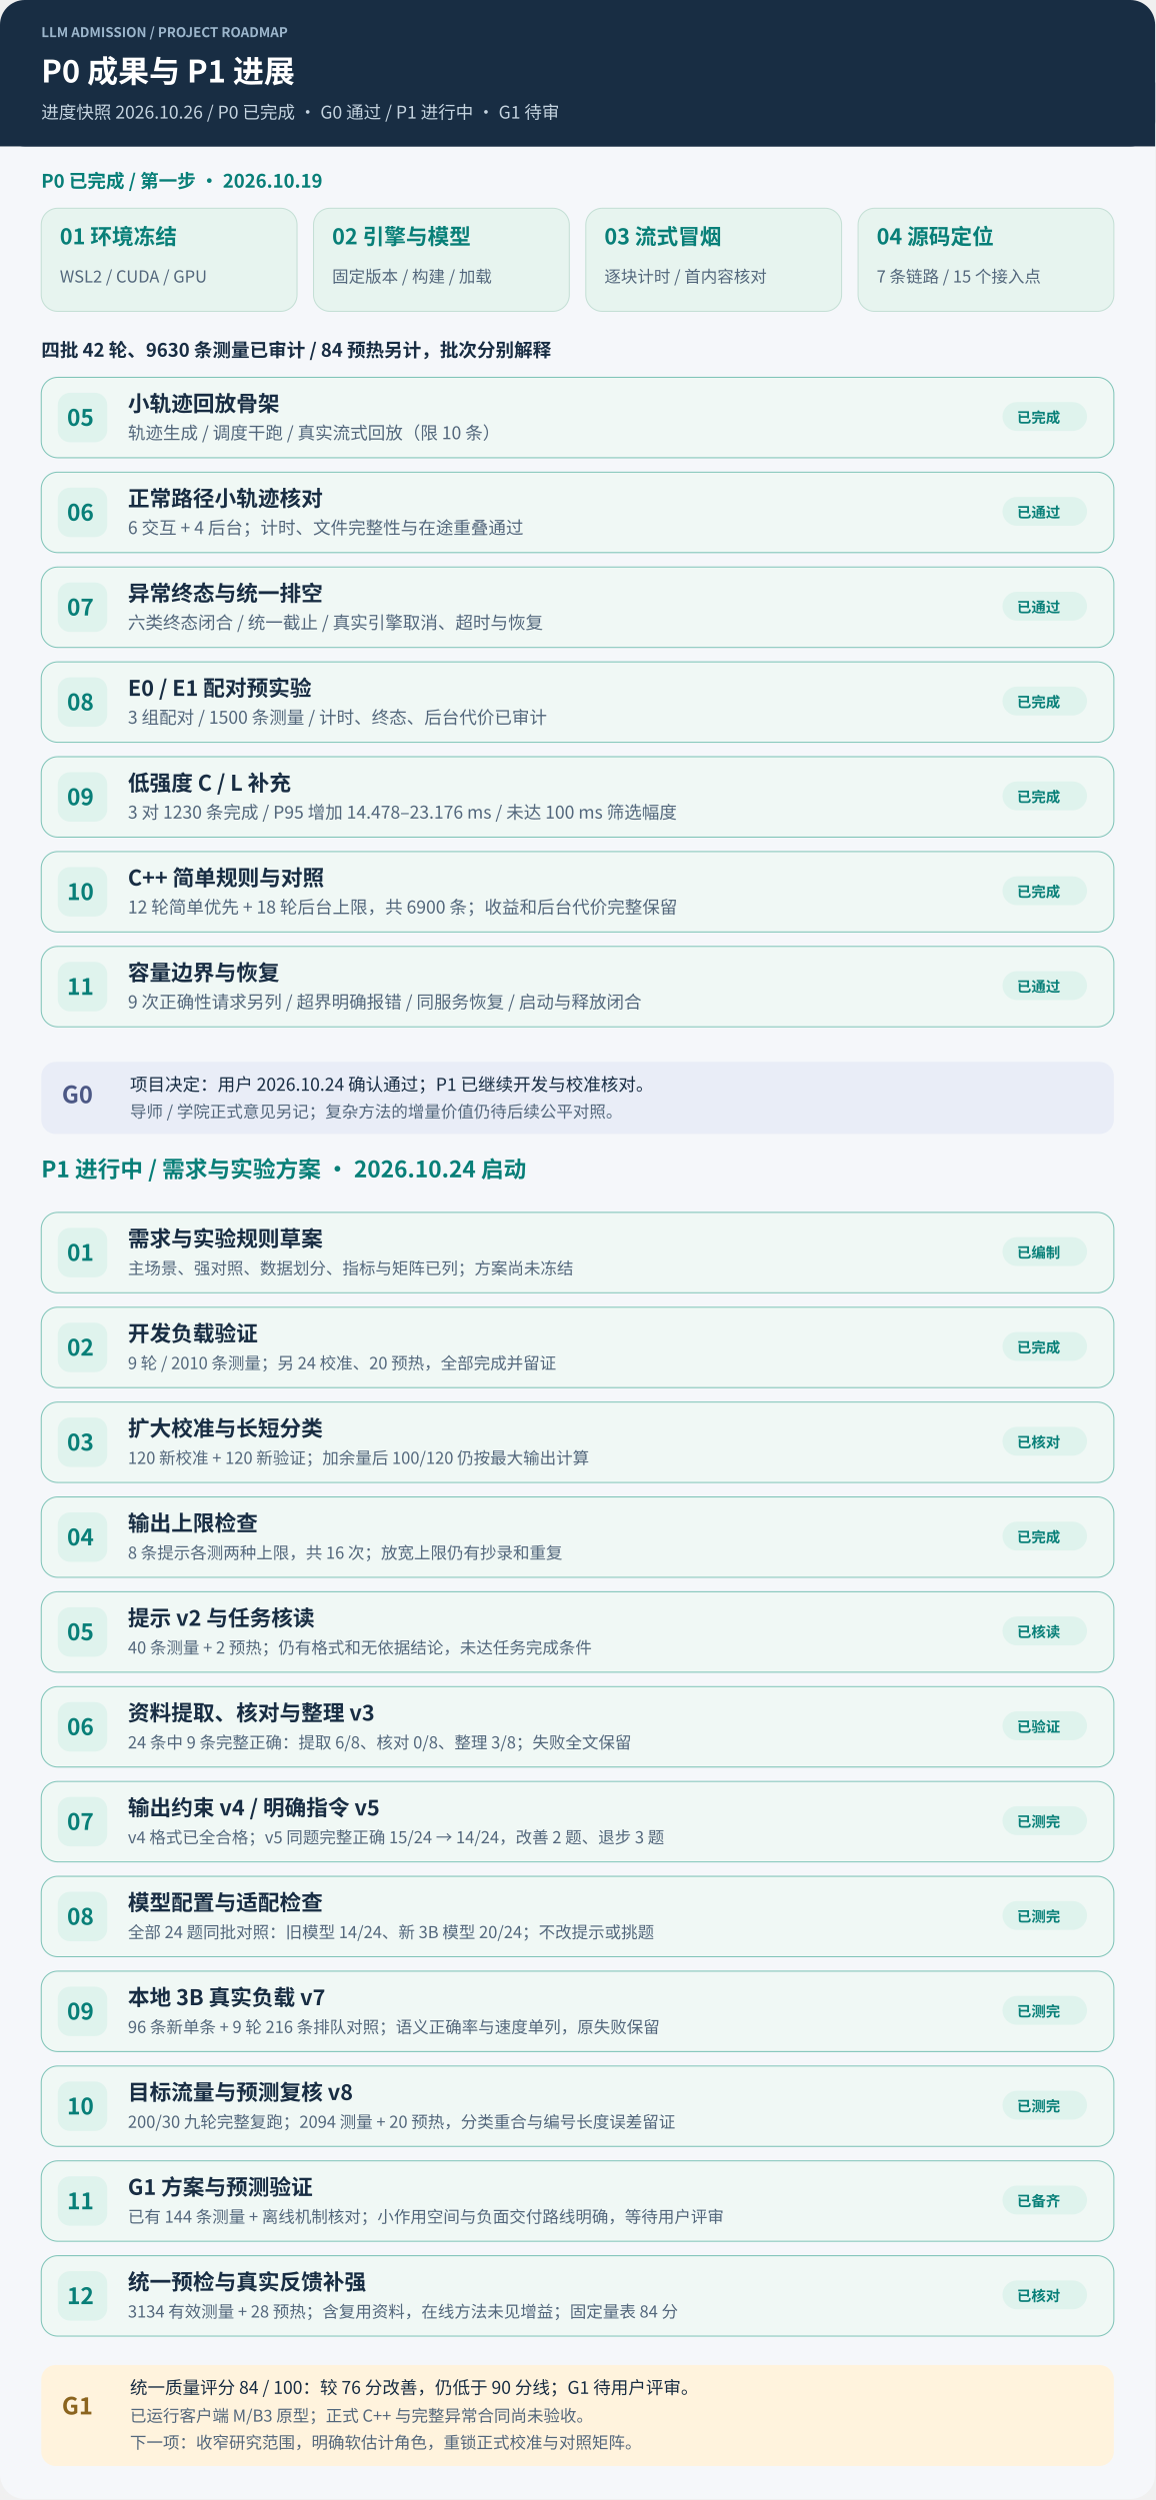
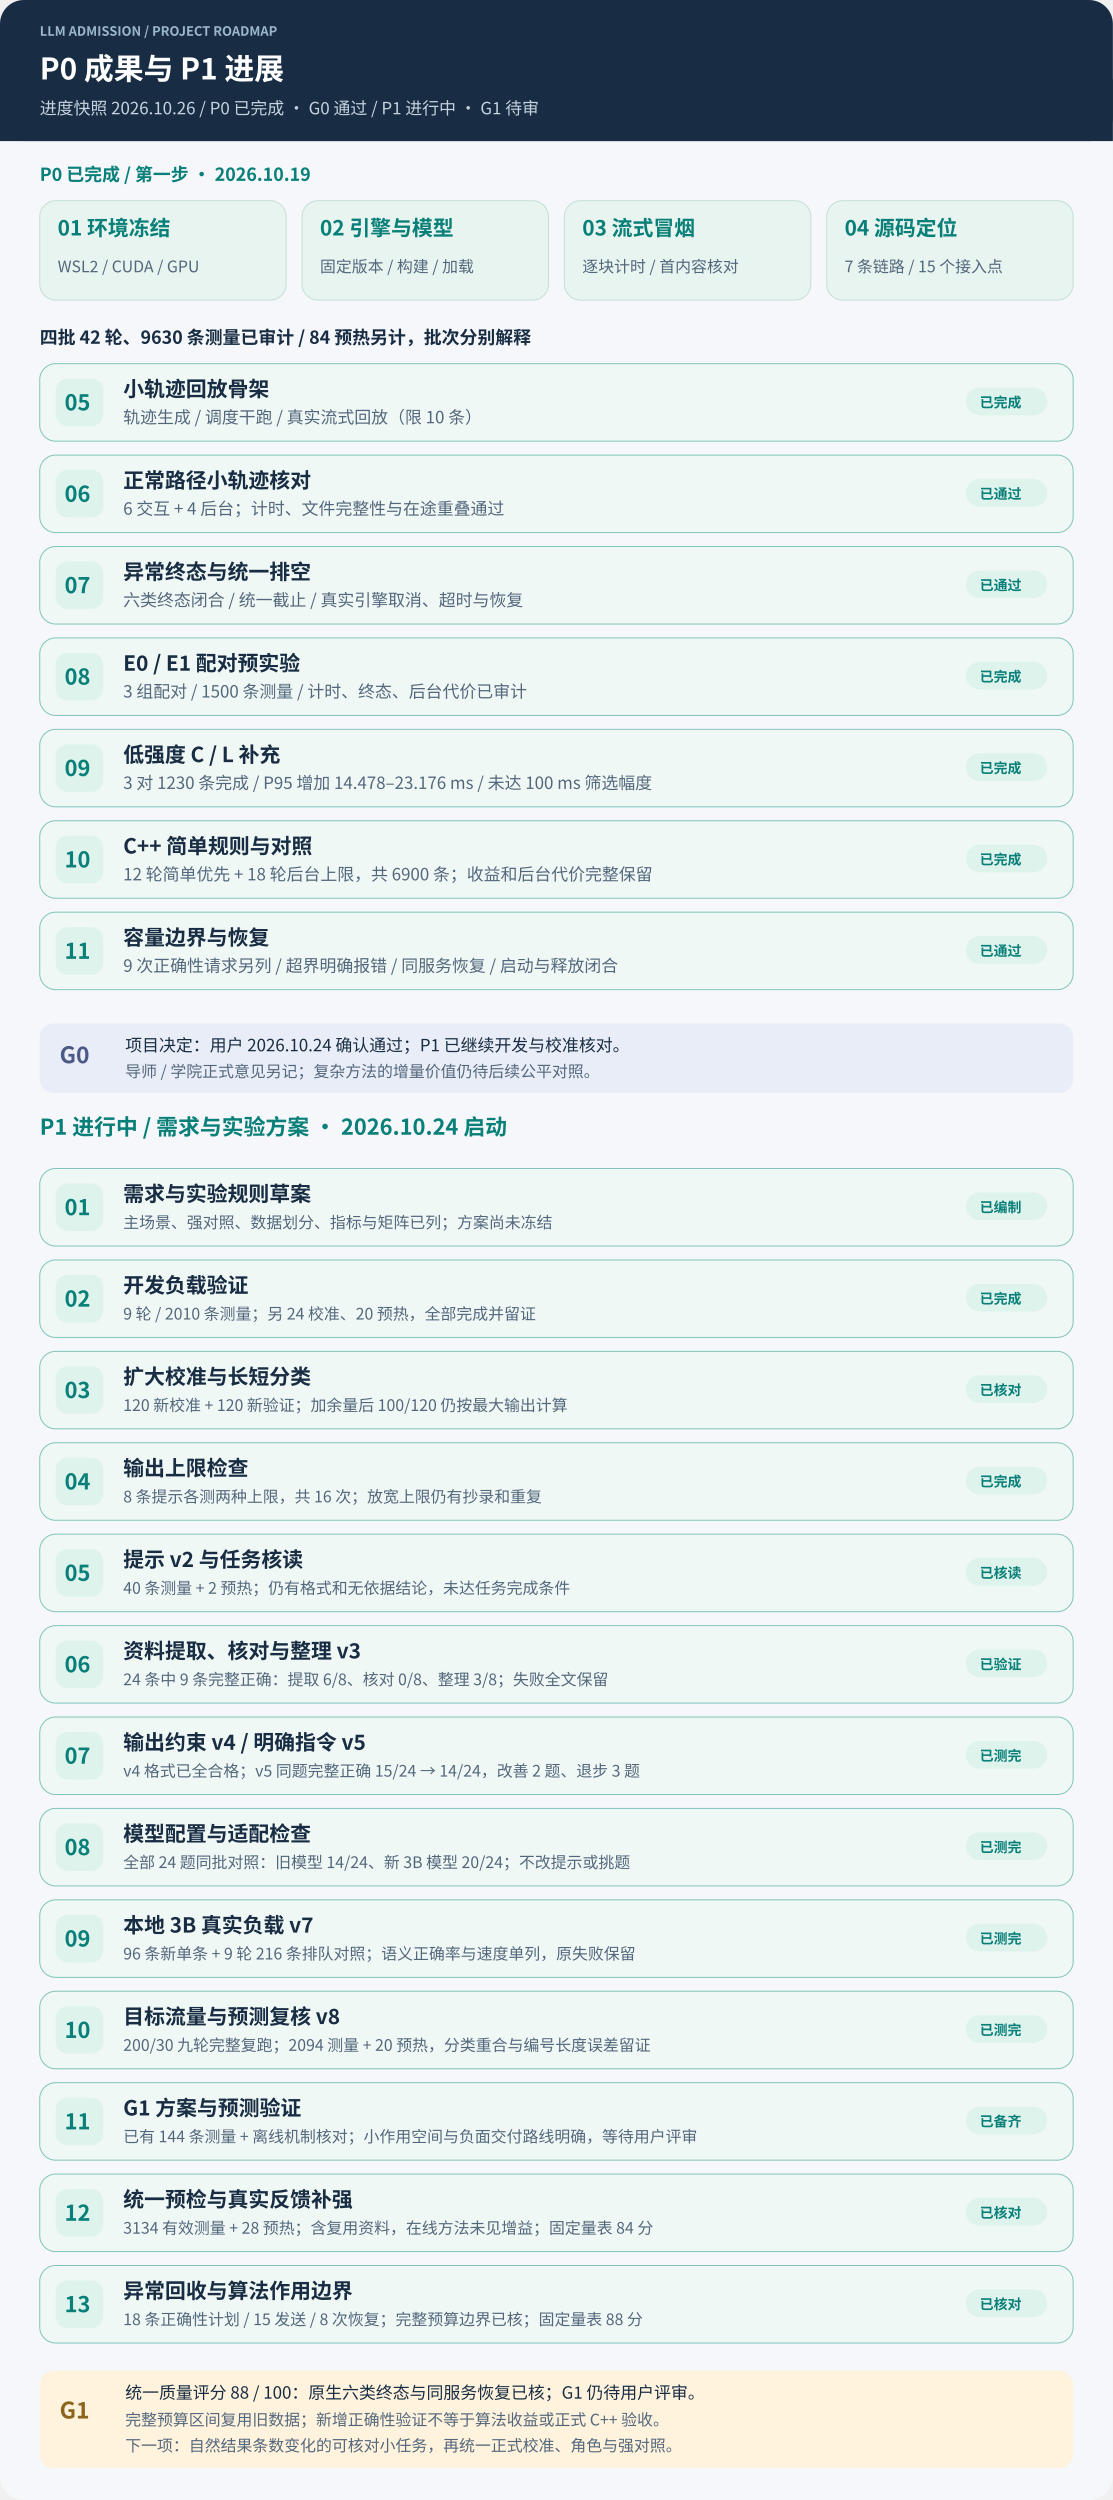
- <svg xmlns="http://www.w3.org/2000/svg" width="1120" height="2424" viewBox="0 0 1120 2424" role="img" aria-labelledby="title desc">
+ <svg xmlns="http://www.w3.org/2000/svg" width="1120" height="2516" viewBox="0 0 1120 2516" role="img" aria-labelledby="title desc">
  <g font-family="Segoe UI, PingFang SC, Microsoft YaHei, Noto Sans CJK SC, sans-serif">
-     <rect x="0" y="0" width="1120" height="2424" rx="24" fill="#f5f7fa" stroke="none" />
+     <rect x="0" y="0" width="1120" height="2516" rx="24" fill="#f5f7fa" stroke="none" />
    <rect x="0" y="0" width="1120" height="142" rx="24" fill="#182d43" stroke="none" />
    <rect x="0" y="80" width="1120" height="62" rx="0" fill="#182d43" stroke="none" />
    <text x="40" y="36" font-size="13" fill="#9cb6cc" font-weight="600">LLM ADMISSION / PROJECT ROADMAP</text>
    <text x="40" y="80" font-size="30" fill="#ffffff" font-weight="700">P0 成果与 P1 进展</text>
    <text x="40" y="115" font-size="17" fill="#c4d3df" font-weight="400">进度快照 2026.10.26  /  P0 已完成 · G0 通过  /  P1 进行中 · G1 待审</text>
    <text x="40" y="182" font-size="18" fill="#087f78" font-weight="600">P0 已完成  /  第一步 · 2026.10.19</text>
    <rect x="40" y="202" width="248" height="100" rx="16" fill="#e7f4ef" stroke="#c4dfd5" />
    <text x="58" y="237" font-size="21" fill="#087f78" font-weight="600">01  环境冻结</text>
    <text x="58" y="274" font-size="16" fill="#53677c" font-weight="400">WSL2 / CUDA / GPU</text>
    <rect x="304" y="202" width="248" height="100" rx="16" fill="#e7f4ef" stroke="#c4dfd5" />
    <text x="322" y="237" font-size="21" fill="#087f78" font-weight="600">02  引擎与模型</text>
    <text x="322" y="274" font-size="16" fill="#53677c" font-weight="400">固定版本 / 构建 / 加载</text>
    <rect x="568" y="202" width="248" height="100" rx="16" fill="#e7f4ef" stroke="#c4dfd5" />
    <text x="586" y="237" font-size="21" fill="#087f78" font-weight="600">03  流式冒烟</text>
    <text x="586" y="274" font-size="16" fill="#53677c" font-weight="400">逐块计时 / 首内容核对</text>
    <rect x="832" y="202" width="248" height="100" rx="16" fill="#e7f4ef" stroke="#c4dfd5" />
    <text x="850" y="237" font-size="21" fill="#087f78" font-weight="600">04  源码定位</text>
    <text x="850" y="274" font-size="16" fill="#53677c" font-weight="400">7 条链路 / 15 个接入点</text>
    <text x="40" y="346" font-size="18" fill="#182d43" font-weight="600">四批 42 轮、9630 条测量已审计  /  84 预热另计，批次分别解释</text>
    <rect x="40" y="366" width="1040" height="78" rx="16" fill="#f0f8f5" stroke="#80c4b8" />
    <rect x="56" y="381" width="48" height="48" rx="12" fill="#dff3ed" stroke="none" />
    <text x="65" y="413" font-size="22" fill="#087f78" font-weight="700">05</text>
    <text x="124" y="399" font-size="21" fill="#182d43" font-weight="600">小轨迹回放骨架</text>
    <text x="124" y="426" font-size="17" fill="#53677c" font-weight="400">轨迹生成 / 调度干跑 / 真实流式回放（限 10 条）</text>
    <rect x="972" y="390" width="82" height="28" rx="14" fill="#dff3ed" stroke="none" />
    <text x="986" y="410" font-size="14" fill="#087f78" font-weight="600">已完成</text>
    <rect x="40" y="458" width="1040" height="78" rx="16" fill="#f0f8f5" stroke="#80c4b8" />
    <rect x="56" y="473" width="48" height="48" rx="12" fill="#dff3ed" stroke="none" />
    <text x="65" y="505" font-size="22" fill="#087f78" font-weight="700">06</text>
    <text x="124" y="491" font-size="21" fill="#182d43" font-weight="600">正常路径小轨迹核对</text>
    <text x="124" y="518" font-size="17" fill="#53677c" font-weight="400">6 交互 + 4 后台；计时、文件完整性与在途重叠通过</text>
    <rect x="972" y="482" width="82" height="28" rx="14" fill="#dff3ed" stroke="none" />
    <text x="986" y="502" font-size="14" fill="#087f78" font-weight="600">已通过</text>
    <rect x="40" y="550" width="1040" height="78" rx="16" fill="#f0f8f5" stroke="#80c4b8" />
    <rect x="56" y="565" width="48" height="48" rx="12" fill="#dff3ed" stroke="none" />
    <text x="65" y="597" font-size="22" fill="#087f78" font-weight="700">07</text>
    <text x="124" y="583" font-size="21" fill="#182d43" font-weight="600">异常终态与统一排空</text>
    <text x="124" y="610" font-size="17" fill="#53677c" font-weight="400">六类终态闭合 / 统一截止 / 真实引擎取消、超时与恢复</text>
    <rect x="972" y="574" width="82" height="28" rx="14" fill="#dff3ed" stroke="none" />
    <text x="986" y="594" font-size="14" fill="#087f78" font-weight="600">已通过</text>
    <rect x="40" y="642" width="1040" height="78" rx="16" fill="#f0f8f5" stroke="#80c4b8" />
    <rect x="56" y="657" width="48" height="48" rx="12" fill="#dff3ed" stroke="none" />
    <text x="65" y="689" font-size="22" fill="#087f78" font-weight="700">08</text>
    <text x="124" y="675" font-size="21" fill="#182d43" font-weight="600">E0 / E1 配对预实验</text>
    <text x="124" y="702" font-size="17" fill="#53677c" font-weight="400">3 组配对 / 1500 条测量 / 计时、终态、后台代价已审计</text>
    <rect x="972" y="666" width="82" height="28" rx="14" fill="#dff3ed" stroke="none" />
    <text x="986" y="686" font-size="14" fill="#087f78" font-weight="600">已完成</text>
    <rect x="40" y="734" width="1040" height="78" rx="16" fill="#f0f8f5" stroke="#80c4b8" />
    <rect x="56" y="749" width="48" height="48" rx="12" fill="#dff3ed" stroke="none" />
    <text x="65" y="781" font-size="22" fill="#087f78" font-weight="700">09</text>
    <text x="124" y="767" font-size="21" fill="#182d43" font-weight="600">低强度 C / L 补充</text>
    <text x="124" y="794" font-size="17" fill="#53677c" font-weight="400">3 对 1230 条完成 / P95 增加 14.478–23.176 ms / 未达 100 ms 筛选幅度</text>
    <rect x="972" y="758" width="82" height="28" rx="14" fill="#dff3ed" stroke="none" />
    <text x="986" y="778" font-size="14" fill="#087f78" font-weight="600">已完成</text>
    <rect x="40" y="826" width="1040" height="78" rx="16" fill="#f0f8f5" stroke="#80c4b8" />
    <rect x="56" y="841" width="48" height="48" rx="12" fill="#dff3ed" stroke="none" />
    <text x="65" y="873" font-size="22" fill="#087f78" font-weight="700">10</text>
    <text x="124" y="859" font-size="21" fill="#182d43" font-weight="600">C++ 简单规则与对照</text>
    <text x="124" y="886" font-size="17" fill="#53677c" font-weight="400">12 轮简单优先 + 18 轮后台上限，共 6900 条；收益和后台代价完整保留</text>
    <rect x="972" y="850" width="82" height="28" rx="14" fill="#dff3ed" stroke="none" />
    <text x="986" y="870" font-size="14" fill="#087f78" font-weight="600">已完成</text>
    <rect x="40" y="918" width="1040" height="78" rx="16" fill="#f0f8f5" stroke="#80c4b8" />
    <rect x="56" y="933" width="48" height="48" rx="12" fill="#dff3ed" stroke="none" />
    <text x="65" y="965" font-size="22" fill="#087f78" font-weight="700">11</text>
    <text x="124" y="951" font-size="21" fill="#182d43" font-weight="600">容量边界与恢复</text>
    <text x="124" y="978" font-size="17" fill="#53677c" font-weight="400">9 次正确性请求另列 / 超界明确报错 / 同服务恢复 / 启动与释放闭合</text>
    <rect x="972" y="942" width="82" height="28" rx="14" fill="#dff3ed" stroke="none" />
    <text x="986" y="962" font-size="14" fill="#087f78" font-weight="600">已通过</text>
    <rect x="40" y="1030" width="1040" height="70" rx="14" fill="#e9edf7" stroke="none" />
    <text x="60" y="1070" font-size="23" fill="#4c5885" font-weight="700">G0</text>
    <text x="126" y="1058" font-size="17" fill="#182d43" font-weight="400">项目决定：用户 2026.10.24 确认通过；P1 已继续开发与校准核对。</text>
    <text x="126" y="1084" font-size="16" fill="#53677c" font-weight="400">导师 / 学院正式意见另记；复杂方法的增量价值仍待后续公平对照。</text>
    <text x="40" y="1142" font-size="22" fill="#087f78" font-weight="600">P1 进行中  /  需求与实验方案 · 2026.10.24 启动</text>
    <rect x="40" y="1176" width="1040" height="78" rx="16" fill="#f0f8f5" stroke="#80c4b8" />
    <rect x="56" y="1191" width="48" height="48" rx="12" fill="#dff3ed" stroke="none" />
    <text x="65" y="1223" font-size="22" fill="#087f78" font-weight="700">01</text>
    <text x="124" y="1209" font-size="21" fill="#182d43" font-weight="600">需求与实验规则草案</text>
    <text x="124" y="1236" font-size="16" fill="#53677c" font-weight="400">主场景、强对照、数据划分、指标与矩阵已列；方案尚未冻结</text>
    <rect x="972" y="1200" width="82" height="28" rx="14" fill="#dff3ed" stroke="none" />
    <text x="986" y="1220" font-size="14" fill="#087f78" font-weight="600">已编制</text>
    <rect x="40" y="1268" width="1040" height="78" rx="16" fill="#f0f8f5" stroke="#80c4b8" />
    <rect x="56" y="1283" width="48" height="48" rx="12" fill="#dff3ed" stroke="none" />
    <text x="65" y="1315" font-size="22" fill="#087f78" font-weight="700">02</text>
    <text x="124" y="1301" font-size="21" fill="#182d43" font-weight="600">开发负载验证</text>
    <text x="124" y="1328" font-size="16" fill="#53677c" font-weight="400">9 轮 / 2010 条测量；另 24 校准、20 预热，全部完成并留证</text>
    <rect x="972" y="1292" width="82" height="28" rx="14" fill="#dff3ed" stroke="none" />
    <text x="986" y="1312" font-size="14" fill="#087f78" font-weight="600">已完成</text>
    <rect x="40" y="1360" width="1040" height="78" rx="16" fill="#f0f8f5" stroke="#80c4b8" />
    <rect x="56" y="1375" width="48" height="48" rx="12" fill="#dff3ed" stroke="none" />
    <text x="65" y="1407" font-size="22" fill="#087f78" font-weight="700">03</text>
    <text x="124" y="1393" font-size="21" fill="#182d43" font-weight="600">扩大校准与长短分类</text>
    <text x="124" y="1420" font-size="16" fill="#53677c" font-weight="400">120 新校准 + 120 新验证；加余量后 100/120 仍按最大输出计算</text>
    <rect x="972" y="1384" width="82" height="28" rx="14" fill="#dff3ed" stroke="none" />
    <text x="986" y="1404" font-size="14" fill="#087f78" font-weight="600">已核对</text>
    <rect x="40" y="1452" width="1040" height="78" rx="16" fill="#f0f8f5" stroke="#80c4b8" />
    <rect x="56" y="1467" width="48" height="48" rx="12" fill="#dff3ed" stroke="none" />
    <text x="65" y="1499" font-size="22" fill="#087f78" font-weight="700">04</text>
    <text x="124" y="1485" font-size="21" fill="#182d43" font-weight="600">输出上限检查</text>
    <text x="124" y="1512" font-size="16" fill="#53677c" font-weight="400">8 条提示各测两种上限，共 16 次；放宽上限仍有抄录和重复</text>
    <rect x="972" y="1476" width="82" height="28" rx="14" fill="#dff3ed" stroke="none" />
    <text x="986" y="1496" font-size="14" fill="#087f78" font-weight="600">已完成</text>
    <rect x="40" y="1544" width="1040" height="78" rx="16" fill="#f0f8f5" stroke="#80c4b8" />
    <rect x="56" y="1559" width="48" height="48" rx="12" fill="#dff3ed" stroke="none" />
    <text x="65" y="1591" font-size="22" fill="#087f78" font-weight="700">05</text>
    <text x="124" y="1577" font-size="21" fill="#182d43" font-weight="600">提示 v2 与任务核读</text>
    <text x="124" y="1604" font-size="16" fill="#53677c" font-weight="400">40 条测量 + 2 预热；仍有格式和无依据结论，未达任务完成条件</text>
    <rect x="972" y="1568" width="82" height="28" rx="14" fill="#dff3ed" stroke="none" />
    <text x="986" y="1588" font-size="14" fill="#087f78" font-weight="600">已核读</text>
    <rect x="40" y="1636" width="1040" height="78" rx="16" fill="#f0f8f5" stroke="#80c4b8" />
    <rect x="56" y="1651" width="48" height="48" rx="12" fill="#dff3ed" stroke="none" />
    <text x="65" y="1683" font-size="22" fill="#087f78" font-weight="700">06</text>
    <text x="124" y="1669" font-size="21" fill="#182d43" font-weight="600">资料提取、核对与整理 v3</text>
    <text x="124" y="1696" font-size="16" fill="#53677c" font-weight="400">24 条中 9 条完整正确：提取 6/8、核对 0/8、整理 3/8；失败全文保留</text>
    <rect x="972" y="1660" width="82" height="28" rx="14" fill="#dff3ed" stroke="none" />
    <text x="986" y="1680" font-size="14" fill="#087f78" font-weight="600">已验证</text>
    <rect x="40" y="1728" width="1040" height="78" rx="16" fill="#f0f8f5" stroke="#80c4b8" />
    <rect x="56" y="1743" width="48" height="48" rx="12" fill="#dff3ed" stroke="none" />
    <text x="65" y="1775" font-size="22" fill="#087f78" font-weight="700">07</text>
    <text x="124" y="1761" font-size="21" fill="#182d43" font-weight="600">输出约束 v4 / 明确指令 v5</text>
    <text x="124" y="1788" font-size="16" fill="#53677c" font-weight="400">v4 格式已全合格；v5 同题完整正确 15/24 → 14/24，改善 2 题、退步 3 题</text>
    <rect x="972" y="1752" width="82" height="28" rx="14" fill="#dff3ed" stroke="none" />
    <text x="986" y="1772" font-size="14" fill="#087f78" font-weight="600">已测完</text>
    <rect x="40" y="1820" width="1040" height="78" rx="16" fill="#f0f8f5" stroke="#80c4b8" />
    <rect x="56" y="1835" width="48" height="48" rx="12" fill="#dff3ed" stroke="none" />
    <text x="65" y="1867" font-size="22" fill="#087f78" font-weight="700">08</text>
    <text x="124" y="1853" font-size="21" fill="#182d43" font-weight="600">模型配置与适配检查</text>
    <text x="124" y="1880" font-size="16" fill="#53677c" font-weight="400">全部 24 题同批对照：旧模型 14/24、新 3B 模型 20/24；不改提示或挑题</text>
    <rect x="972" y="1844" width="82" height="28" rx="14" fill="#dff3ed" stroke="none" />
    <text x="986" y="1864" font-size="14" fill="#087f78" font-weight="600">已测完</text>
    <rect x="40" y="1912" width="1040" height="78" rx="16" fill="#f0f8f5" stroke="#80c4b8" />
    <rect x="56" y="1927" width="48" height="48" rx="12" fill="#dff3ed" stroke="none" />
    <text x="65" y="1959" font-size="22" fill="#087f78" font-weight="700">09</text>
    <text x="124" y="1945" font-size="21" fill="#182d43" font-weight="600">本地 3B 真实负载 v7</text>
    <text x="124" y="1972" font-size="16" fill="#53677c" font-weight="400">96 条新单条 + 9 轮 216 条排队对照；语义正确率与速度单列，原失败保留</text>
    <rect x="972" y="1936" width="82" height="28" rx="14" fill="#dff3ed" stroke="none" />
    <text x="986" y="1956" font-size="14" fill="#087f78" font-weight="600">已测完</text>
    <rect x="40" y="2004" width="1040" height="78" rx="16" fill="#f0f8f5" stroke="#80c4b8" />
    <rect x="56" y="2019" width="48" height="48" rx="12" fill="#dff3ed" stroke="none" />
    <text x="65" y="2051" font-size="22" fill="#087f78" font-weight="700">10</text>
    <text x="124" y="2037" font-size="21" fill="#182d43" font-weight="600">目标流量与预测复核 v8</text>
    <text x="124" y="2064" font-size="16" fill="#53677c" font-weight="400">200/30 九轮完整复跑；2094 测量 + 20 预热，分类重合与编号长度误差留证</text>
    <rect x="972" y="2028" width="82" height="28" rx="14" fill="#dff3ed" stroke="none" />
    <text x="986" y="2048" font-size="14" fill="#087f78" font-weight="600">已测完</text>
    <rect x="40" y="2096" width="1040" height="78" rx="16" fill="#f0f8f5" stroke="#80c4b8" />
    <rect x="56" y="2111" width="48" height="48" rx="12" fill="#dff3ed" stroke="none" />
    <text x="65" y="2143" font-size="22" fill="#087f78" font-weight="700">11</text>
    <text x="124" y="2129" font-size="21" fill="#182d43" font-weight="600">G1 方案与预测验证</text>
    <text x="124" y="2156" font-size="16" fill="#53677c" font-weight="400">已有 144 条测量 + 离线机制核对；小作用空间与负面交付路线明确，等待用户评审</text>
    <rect x="972" y="2120" width="82" height="28" rx="14" fill="#dff3ed" stroke="none" />
    <text x="986" y="2140" font-size="14" fill="#087f78" font-weight="600">已备齐</text>
    <rect x="40" y="2188" width="1040" height="78" rx="16" fill="#f0f8f5" stroke="#80c4b8" />
    <rect x="56" y="2203" width="48" height="48" rx="12" fill="#dff3ed" stroke="none" />
    <text x="65" y="2235" font-size="22" fill="#087f78" font-weight="700">12</text>
    <text x="124" y="2221" font-size="21" fill="#182d43" font-weight="600">统一预检与真实反馈补强</text>
    <text x="124" y="2248" font-size="16" fill="#53677c" font-weight="400">3134 有效测量 + 28 预热；含复用资料，在线方法未见增益；固定量表 84 分</text>
    <rect x="972" y="2212" width="82" height="28" rx="14" fill="#dff3ed" stroke="none" />
    <text x="986" y="2232" font-size="14" fill="#087f78" font-weight="600">已核对</text>
-     <rect x="40" y="2294" width="1040" height="98" rx="14" fill="#fff3dd" stroke="none" />
-     <text x="60" y="2342" font-size="23" fill="#8b641e" font-weight="700">G1</text>
-     <text x="126" y="2322" font-size="17" fill="#182d43" font-weight="400">统一质量评分 84 / 100：较 76 分改善，仍低于 90 分线；G1 待用户评审。</text>
-     <text x="126" y="2349" font-size="16" fill="#53677c" font-weight="400">已运行客户端 M/B3 原型；正式 C++ 与完整异常合同尚未验收。</text>
-     <text x="126" y="2375" font-size="16" fill="#53677c" font-weight="400">下一项：收窄研究范围，明确软估计角色，重锁正式校准与对照矩阵。</text>
+     <rect x="40" y="2280" width="1040" height="78" rx="16" fill="#f0f8f5" stroke="#80c4b8" />
+     <rect x="56" y="2295" width="48" height="48" rx="12" fill="#dff3ed" stroke="none" />
+     <text x="65" y="2327" font-size="22" fill="#087f78" font-weight="700">13</text>
+     <text x="124" y="2313" font-size="21" fill="#182d43" font-weight="600">异常回收与算法作用边界</text>
+     <text x="124" y="2340" font-size="16" fill="#53677c" font-weight="400">18 条正确性计划 / 15 发送 / 8 次恢复；完整预算边界已核；固定量表 88 分</text>
+     <rect x="972" y="2304" width="82" height="28" rx="14" fill="#dff3ed" stroke="none" />
+     <text x="986" y="2324" font-size="14" fill="#087f78" font-weight="600">已核对</text>
+     <rect x="40" y="2386" width="1040" height="98" rx="14" fill="#fff3dd" stroke="none" />
+     <text x="60" y="2434" font-size="23" fill="#8b641e" font-weight="700">G1</text>
+     <text x="126" y="2414" font-size="17" fill="#182d43" font-weight="400">统一质量评分 88 / 100：原生六类终态与同服务恢复已核；G1 仍待用户评审。</text>
+     <text x="126" y="2441" font-size="16" fill="#53677c" font-weight="400">完整预算区间复用旧数据；新增正确性验证不等于算法收益或正式 C++ 验收。</text>
+     <text x="126" y="2467" font-size="16" fill="#53677c" font-weight="400">下一项：自然结果条数变化的可核对小任务，再统一正式校准、角色与强对照。</text>
  </g>
</svg>
